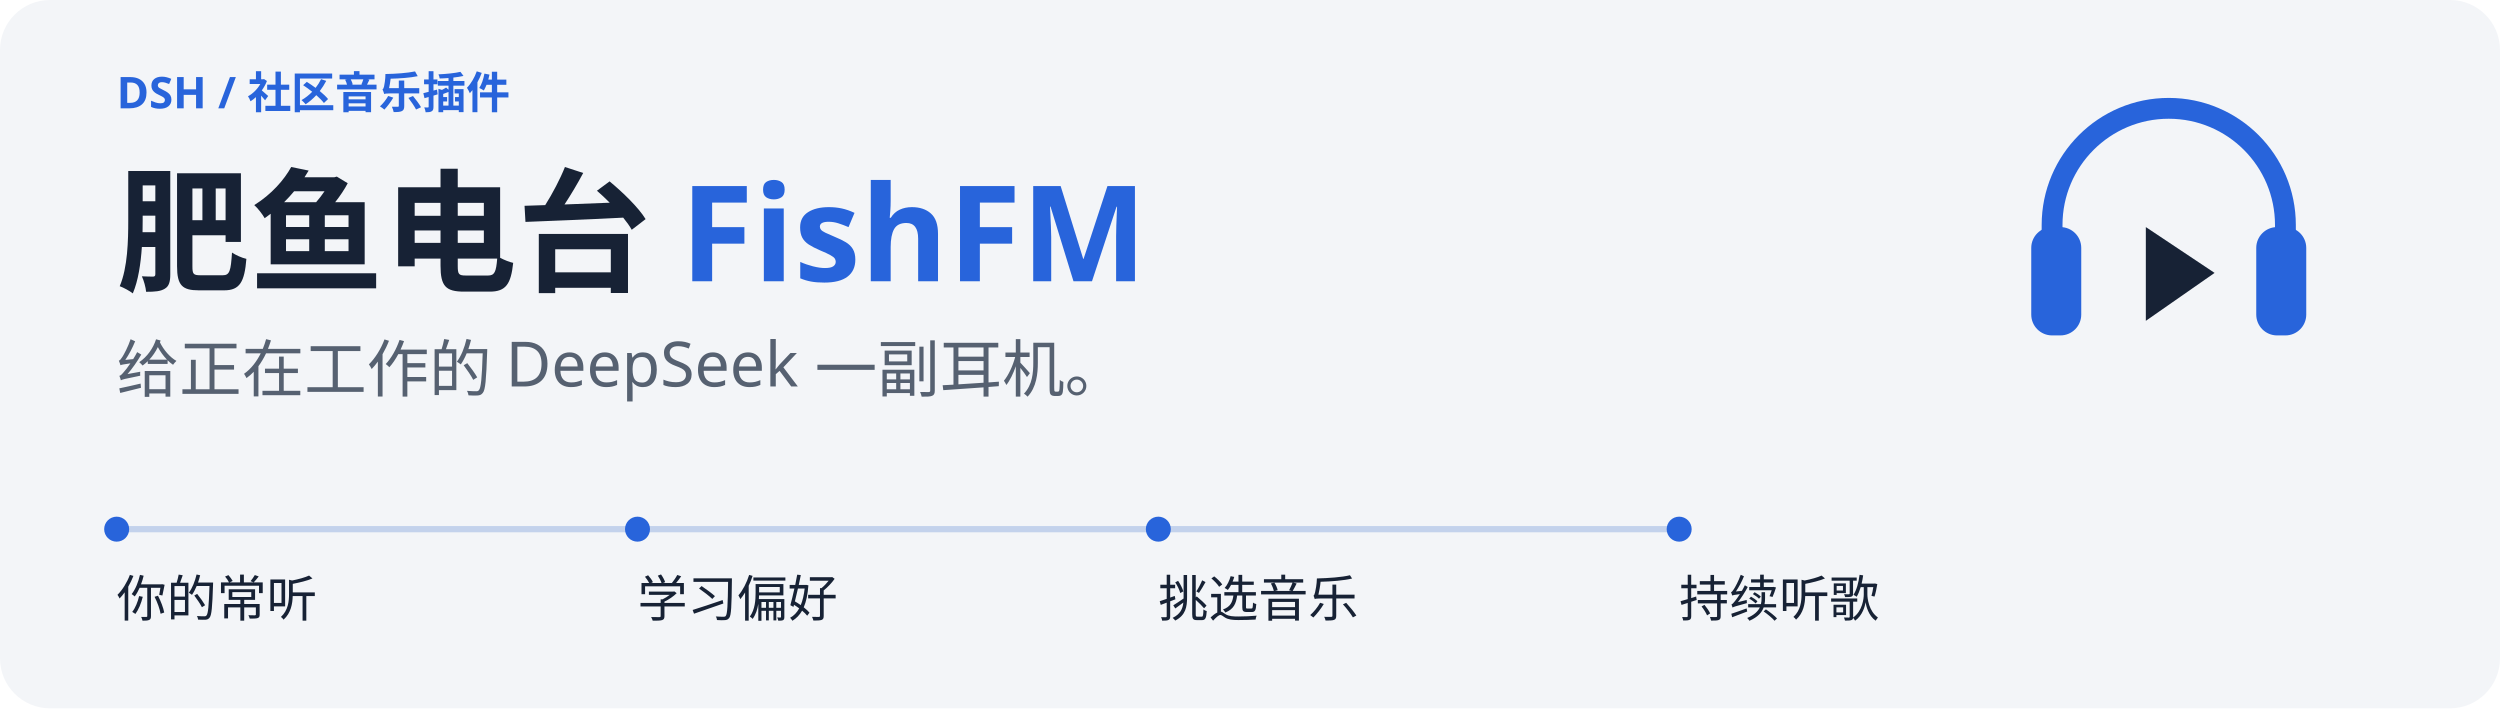
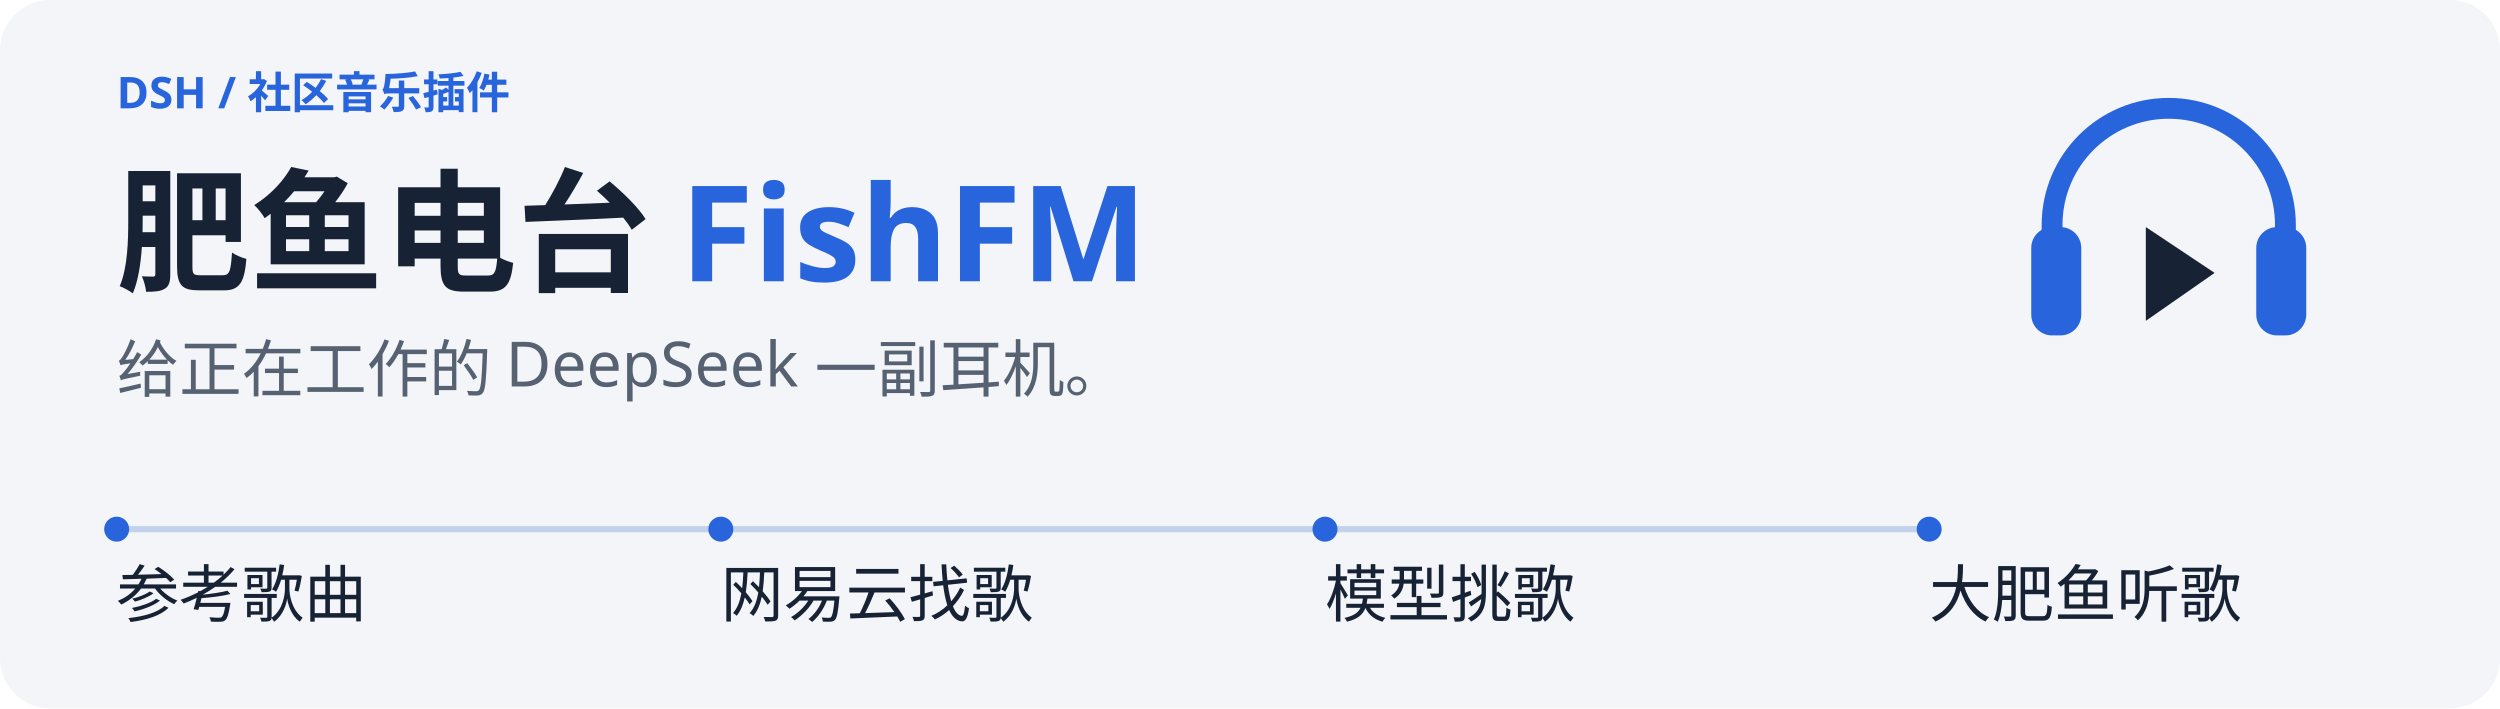
<svg xmlns="http://www.w3.org/2000/svg" width="1200" height="340" viewBox="0 0 1200 340" role="img" aria-labelledby="title desc">
  <rect width="1200" height="340" rx="24" fill="#f3f5f8" />
  <g font-family="Segoe UI, Microsoft YaHei, PingFang SC, sans-serif">
    <g id="title-block" transform="translate(56 52)">
      <text y="0" font-size="21" font-weight="600" fill="#2864db">DSH / 社区音乐插件</text>
      <text y="83" font-size="64" font-weight="700" fill="#172235">肥鱼电台 <tspan fill="#2864db">FishFM</tspan>
      </text>
      <text y="136" font-size="30" fill="#566171">给正在工作的 DeepSeek 一副耳机。</text>
    </g>
    <g id="listening-cycle" transform="translate(56 240)">
-       <path d="M0 14H750" stroke="#c3d2ec" stroke-width="3" />
+       <path d="M0 14H870" stroke="#c3d2ec" stroke-width="3" />
      <g fill="#2864db">
        <circle cy="14" r="6" />
-         <circle cx="250" cy="14" r="6" />
-         <circle cx="500" cy="14" r="6" />
-         <circle cx="750" cy="14" r="6" />
+         <circle cx="290" cy="14" r="6" />
+         <circle cx="580" cy="14" r="6" />
+         <circle cx="870" cy="14" r="6" />
      </g>
-       <g font-size="24" fill="#172235">
-         <text y="56">你的常听</text>
-         <text x="250" y="56">学习偏好</text>
-         <text x="500" y="56">挑选音乐</text>
-         <text x="750" y="56">持续听歌</text>
+       <g font-size="30" fill="#172235">
+         <text y="56">参考歌曲</text>
+         <text x="290" y="56">网易云找歌</text>
+         <text x="580" y="56">模型挑歌</text>
+         <text x="870" y="56">大肥鱼听歌</text>
      </g>
    </g>
    <g id="player-mark" transform="translate(985 56)">
      <path d="M0 70V52a56 56 0 0 1 112 0v18" fill="none" stroke="#2864db" stroke-width="10" stroke-linecap="round" />
      <rect x="-10" y="53" width="24" height="52" rx="10" fill="#2864db" />
      <rect x="98" y="53" width="24" height="52" rx="10" fill="#2864db" />
      <path d="M45 53L45 98L78 75Z" fill="#172235" />
    </g>
  </g>
</svg>
